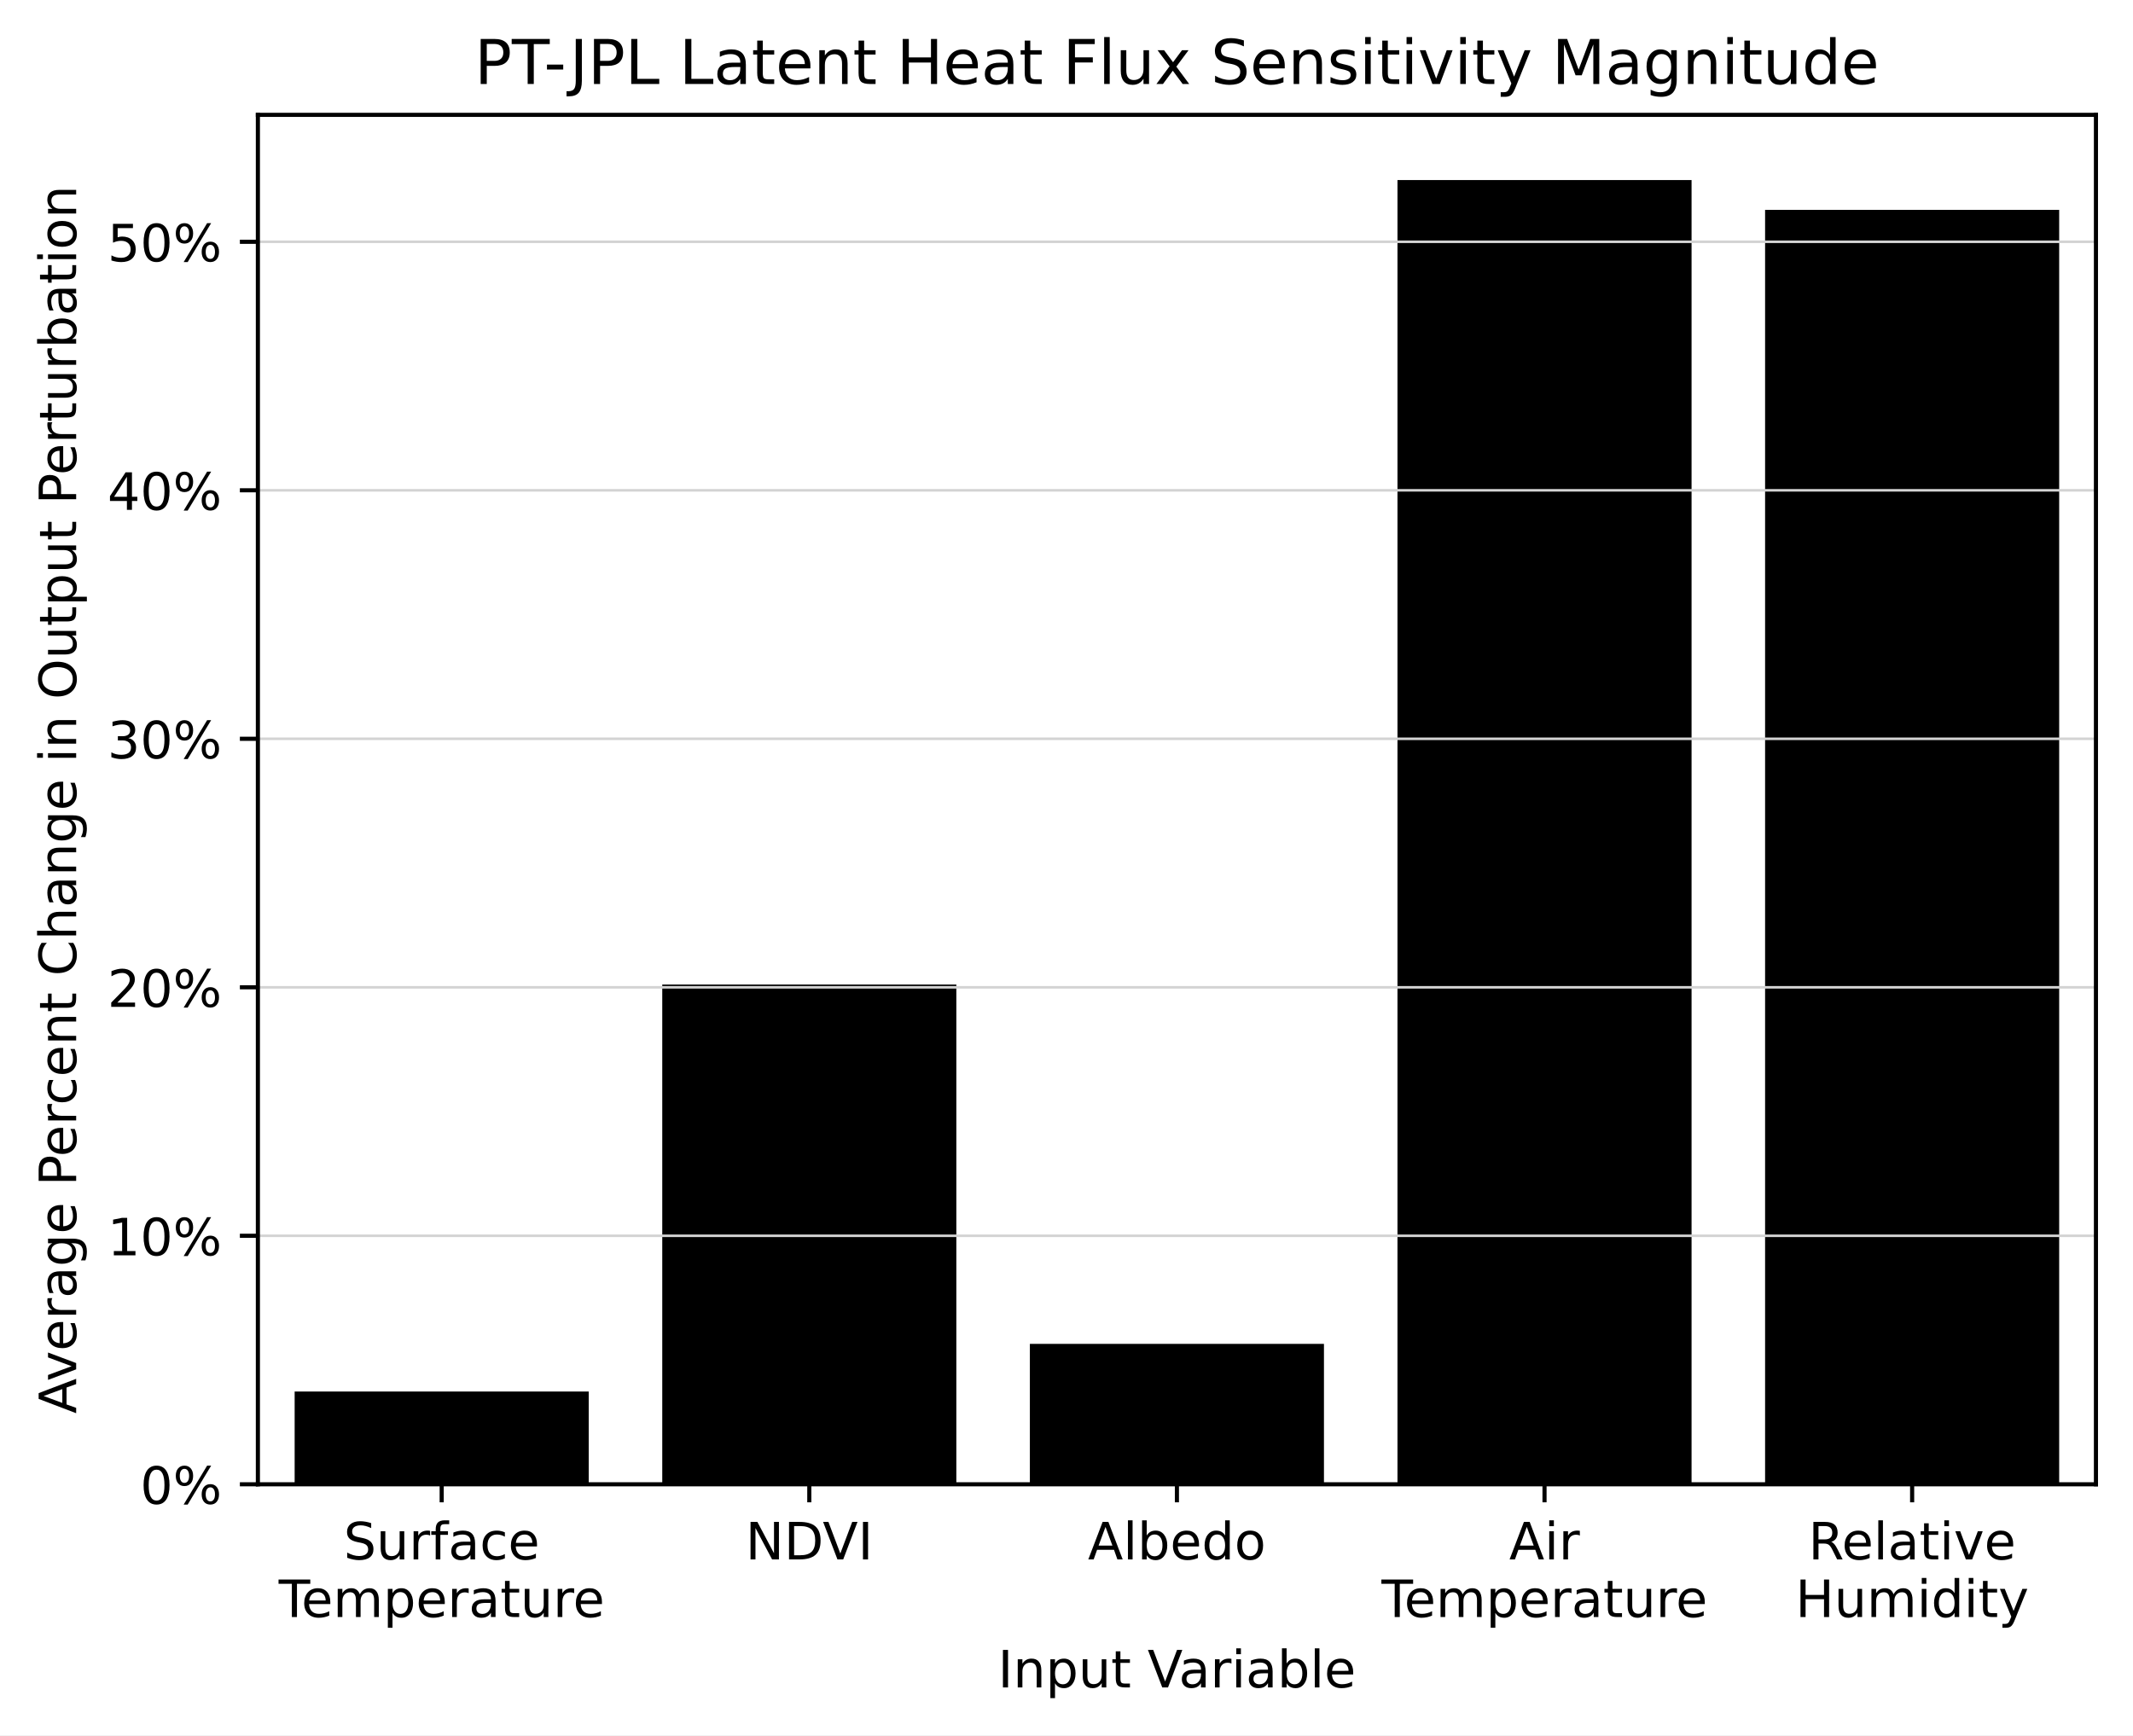
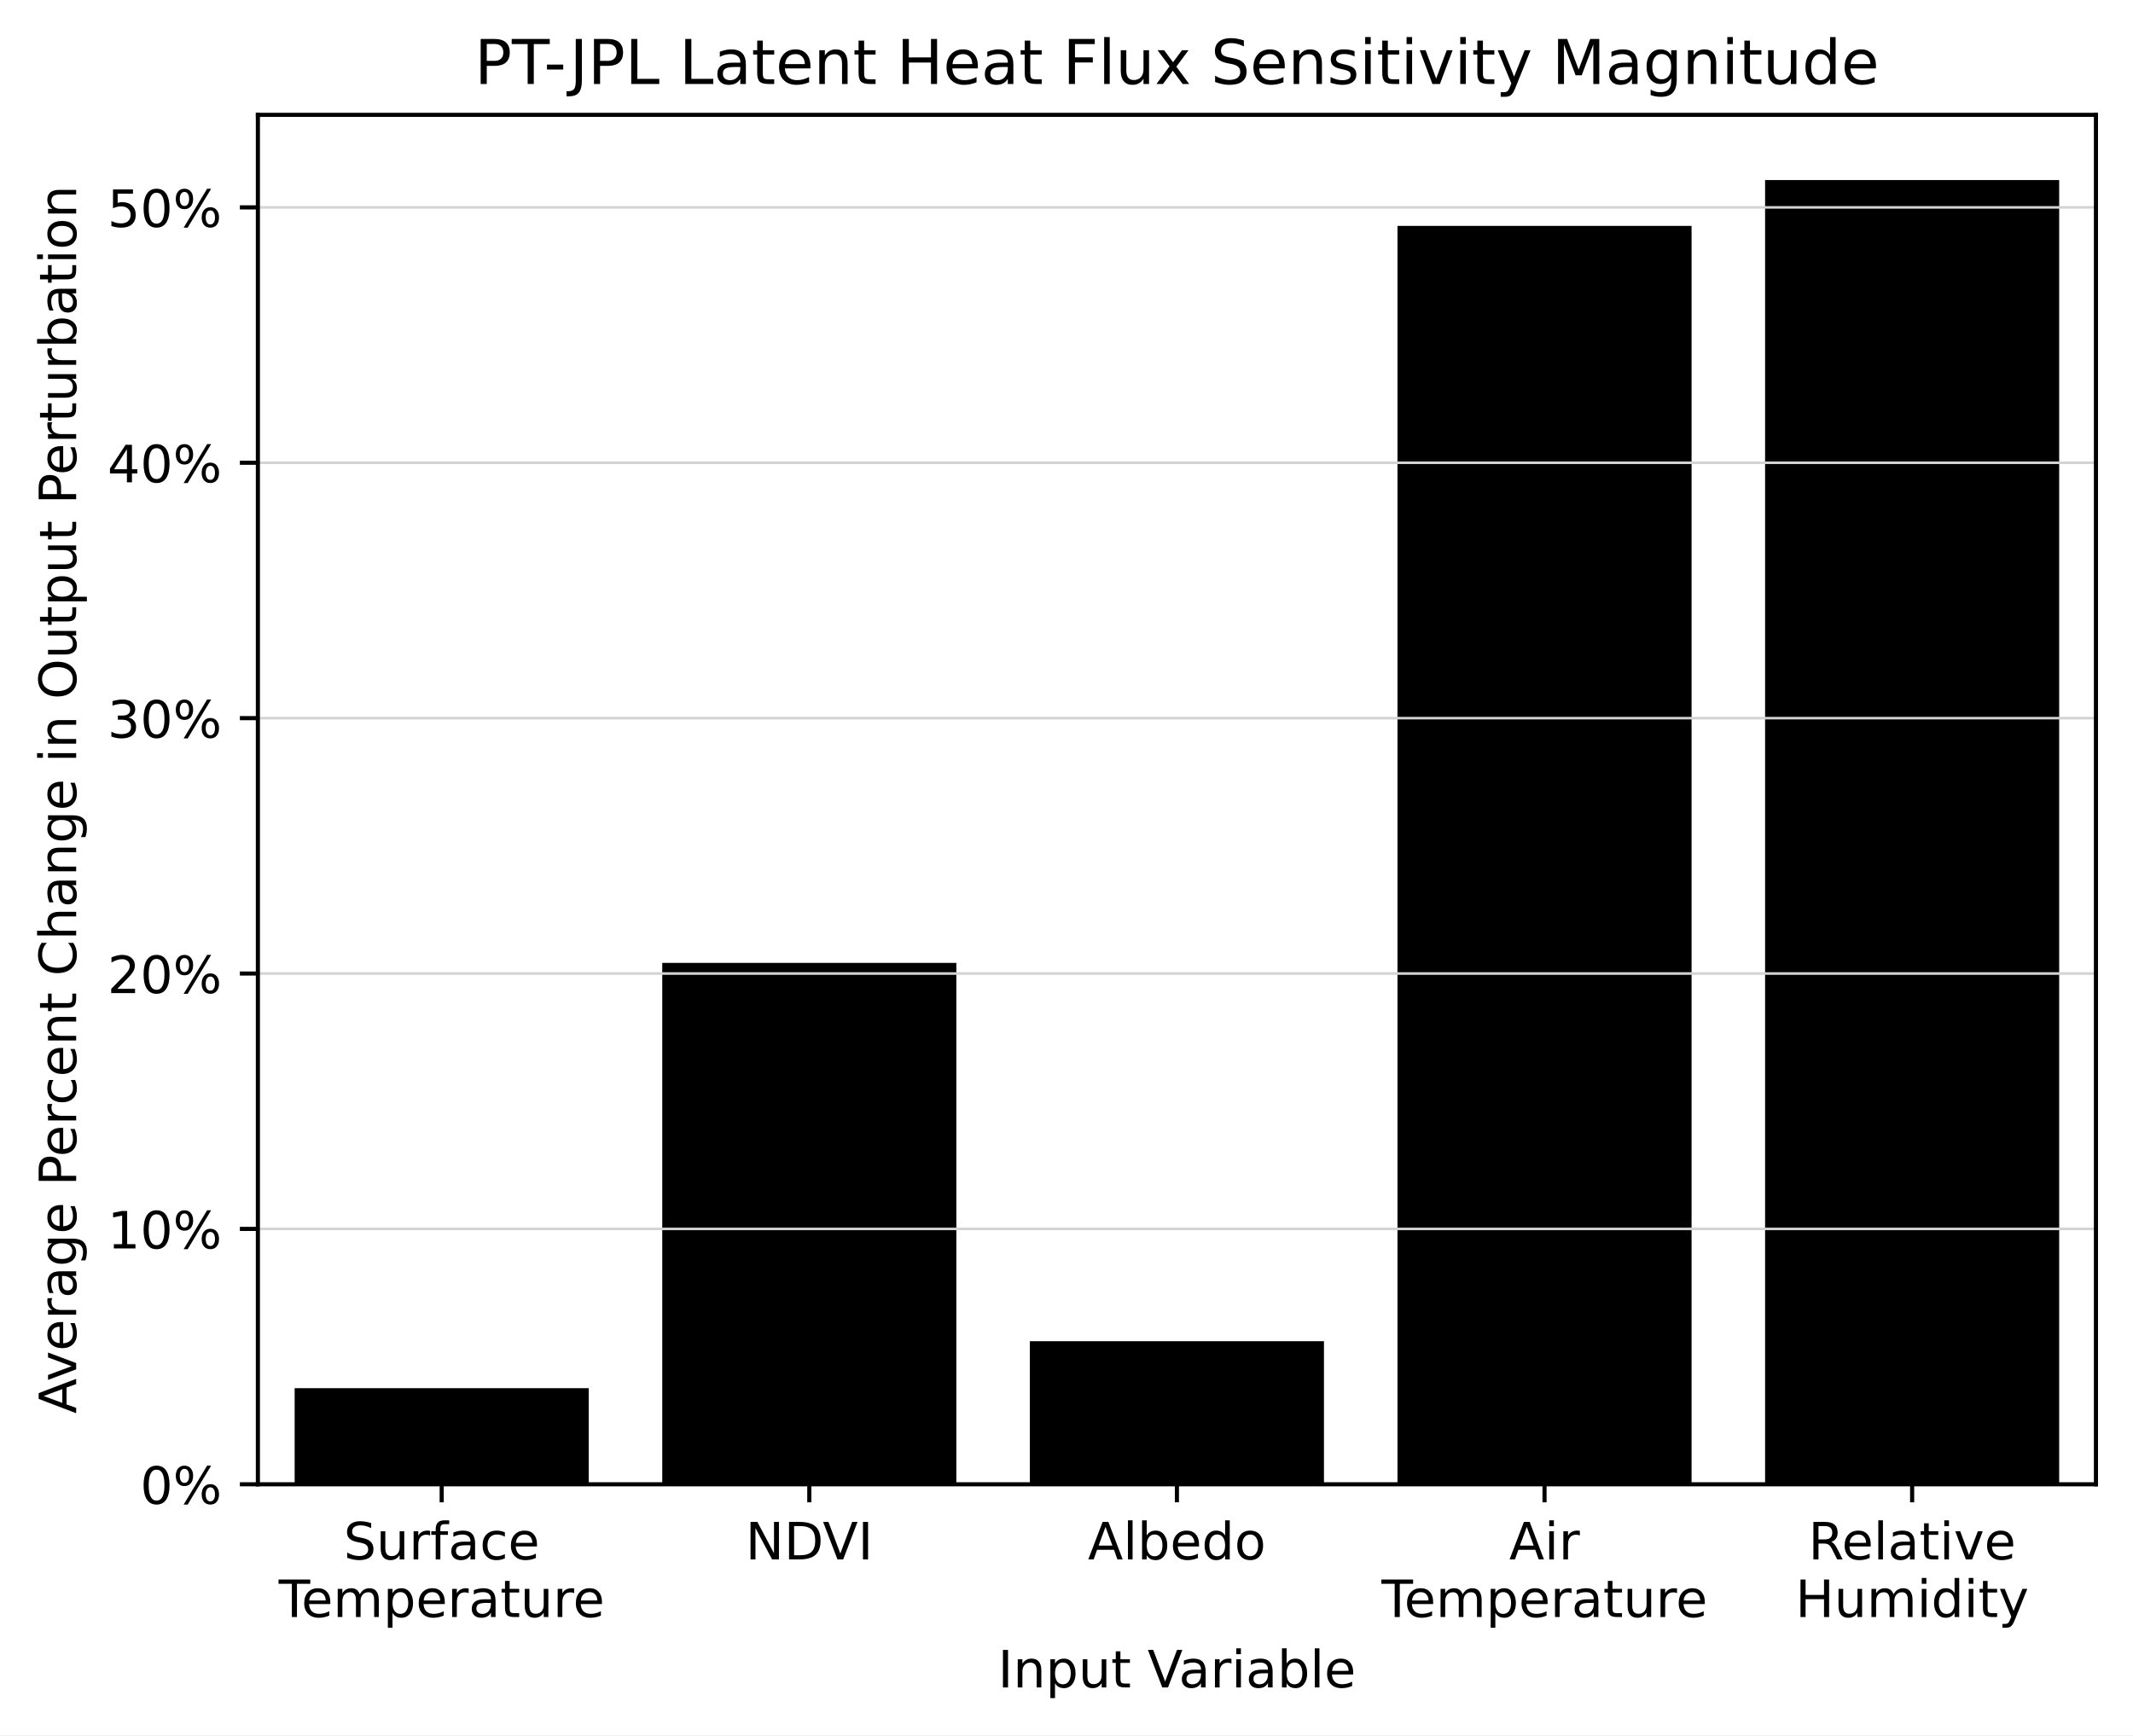
<svg xmlns="http://www.w3.org/2000/svg" xmlns:xlink="http://www.w3.org/1999/xlink" width="414.425pt" height="337.184pt" viewBox="0 0 414.425 337.184" version="1.1">
  <defs>
    <style type="text/css">*{stroke-linejoin: round; stroke-linecap: butt}</style>
  </defs>
  <g id="figure_1">
    <g id="patch_1">
      <path d="M 0 337.184  L 414.425 337.184  L 414.425 0  L 0 0  z " style="fill: #ffffff" />
    </g>
    <g id="axes_1">
      <g id="patch_2">
        <path d="M 50.105 288.43  L 407.225 288.43  L 407.225 22.318  L 50.105 22.318  z " style="fill: #ffffff" />
      </g>
      <g id="patch_3">
-         <path d="M 57.247 288.43  L 114.386 288.43  L 114.386 270.403  L 57.247 270.403  z " clip-path="url(#p2acbb6da94)" />
+         <path d="M 57.247 288.43  L 114.386 288.43  L 114.386 269.756  L 57.247 269.756  z " clip-path="url(#pee156f762e)" />
      </g>
      <g id="patch_4">
-         <path d="M 128.671 288.43  L 185.81 288.43  L 185.81 191.326  L 128.671 191.326  z " clip-path="url(#p2acbb6da94)" />
+         <path d="M 128.671 288.43  L 185.81 288.43  L 185.81 187.112  L 128.671 187.112  z " clip-path="url(#pee156f762e)" />
      </g>
      <g id="patch_5">
-         <path d="M 200.095 288.43  L 257.234 288.43  L 257.234 261.142  L 200.095 261.142  z " clip-path="url(#p2acbb6da94)" />
+         <path d="M 200.095 288.43  L 257.234 288.43  L 257.234 260.619  L 200.095 260.619  z " clip-path="url(#pee156f762e)" />
      </g>
      <g id="patch_6">
-         <path d="M 271.519 288.43  L 328.658 288.43  L 328.658 34.99  L 271.519 34.99  z " clip-path="url(#p2acbb6da94)" />
+         <path d="M 271.519 288.43  L 328.658 288.43  L 328.658 43.896  L 271.519 43.896  z " clip-path="url(#pee156f762e)" />
      </g>
      <g id="patch_7">
-         <path d="M 342.943 288.43  L 400.082 288.43  L 400.082 40.783  L 342.943 40.783  z " clip-path="url(#p2acbb6da94)" />
+         <path d="M 342.943 288.43  L 400.082 288.43  L 400.082 34.99  L 342.943 34.99  z " clip-path="url(#pee156f762e)" />
      </g>
      <g id="matplotlib.axis_1">
        <g id="xtick_1">
          <g id="line2d_1">
            <defs>
-               <path id="md58085e5c6" d="M 0 0  L 0 3.5  " style="stroke: #000000; stroke-width: 0.8" />
+               <path id="m54a07b54ad" d="M 0 0  L 0 3.5  " style="stroke: #000000; stroke-width: 0.8" />
            </defs>
            <g>
-               <use xlink:href="#md58085e5c6" x="85.817" y="288.43" style="stroke: #000000; stroke-width: 0.8" />
+               <use xlink:href="#m54a07b54ad" x="85.817" y="288.43" style="stroke: #000000; stroke-width: 0.8" />
            </g>
          </g>
          <g id="text_1">
            <g transform="translate(66.76825 303.0286) scale(0.1 -0.1)">
              <defs>
                <path id="DejaVuSans-53" d="M 3425 4513  L 3425 3897  Q 3066 4069 2747 4153  Q 2428 4238 2131 4238  Q 1616 4238 1336 4038  Q 1056 3838 1056 3469  Q 1056 3159 1242 3001  Q 1428 2844 1947 2747  L 2328 2669  Q 3034 2534 3370 2195  Q 3706 1856 3706 1288  Q 3706 609 3251 259  Q 2797 -91 1919 -91  Q 1588 -91 1214 -16  Q 841 59 441 206  L 441 856  Q 825 641 1194 531  Q 1563 422 1919 422  Q 2459 422 2753 634  Q 3047 847 3047 1241  Q 3047 1584 2836 1778  Q 2625 1972 2144 2069  L 1759 2144  Q 1053 2284 737 2584  Q 422 2884 422 3419  Q 422 4038 858 4394  Q 1294 4750 2059 4750  Q 2388 4750 2728 4690  Q 3069 4631 3425 4513  z " transform="scale(0.015625)" />
                <path id="DejaVuSans-75" d="M 544 1381  L 544 3500  L 1119 3500  L 1119 1403  Q 1119 906 1312 657  Q 1506 409 1894 409  Q 2359 409 2629 706  Q 2900 1003 2900 1516  L 2900 3500  L 3475 3500  L 3475 0  L 2900 0  L 2900 538  Q 2691 219 2414 64  Q 2138 -91 1772 -91  Q 1169 -91 856 284  Q 544 659 544 1381  z M 1991 3584  L 1991 3584  z " transform="scale(0.015625)" />
                <path id="DejaVuSans-72" d="M 2631 2963  Q 2534 3019 2420 3045  Q 2306 3072 2169 3072  Q 1681 3072 1420 2755  Q 1159 2438 1159 1844  L 1159 0  L 581 0  L 581 3500  L 1159 3500  L 1159 2956  Q 1341 3275 1631 3429  Q 1922 3584 2338 3584  Q 2397 3584 2469 3576  Q 2541 3569 2628 3553  L 2631 2963  z " transform="scale(0.015625)" />
                <path id="DejaVuSans-66" d="M 2375 4863  L 2375 4384  L 1825 4384  Q 1516 4384 1395 4259  Q 1275 4134 1275 3809  L 1275 3500  L 2222 3500  L 2222 3053  L 1275 3053  L 1275 0  L 697 0  L 697 3053  L 147 3053  L 147 3500  L 697 3500  L 697 3744  Q 697 4328 969 4595  Q 1241 4863 1831 4863  L 2375 4863  z " transform="scale(0.015625)" />
                <path id="DejaVuSans-61" d="M 2194 1759  Q 1497 1759 1228 1600  Q 959 1441 959 1056  Q 959 750 1161 570  Q 1363 391 1709 391  Q 2188 391 2477 730  Q 2766 1069 2766 1631  L 2766 1759  L 2194 1759  z M 3341 1997  L 3341 0  L 2766 0  L 2766 531  Q 2569 213 2275 61  Q 1981 -91 1556 -91  Q 1019 -91 701 211  Q 384 513 384 1019  Q 384 1609 779 1909  Q 1175 2209 1959 2209  L 2766 2209  L 2766 2266  Q 2766 2663 2505 2880  Q 2244 3097 1772 3097  Q 1472 3097 1187 3025  Q 903 2953 641 2809  L 641 3341  Q 956 3463 1253 3523  Q 1550 3584 1831 3584  Q 2591 3584 2966 3190  Q 3341 2797 3341 1997  z " transform="scale(0.015625)" />
                <path id="DejaVuSans-63" d="M 3122 3366  L 3122 2828  Q 2878 2963 2633 3030  Q 2388 3097 2138 3097  Q 1578 3097 1268 2742  Q 959 2388 959 1747  Q 959 1106 1268 751  Q 1578 397 2138 397  Q 2388 397 2633 464  Q 2878 531 3122 666  L 3122 134  Q 2881 22 2623 -34  Q 2366 -91 2075 -91  Q 1284 -91 818 406  Q 353 903 353 1747  Q 353 2603 823 3093  Q 1294 3584 2113 3584  Q 2378 3584 2631 3529  Q 2884 3475 3122 3366  z " transform="scale(0.015625)" />
                <path id="DejaVuSans-65" d="M 3597 1894  L 3597 1613  L 953 1613  Q 991 1019 1311 708  Q 1631 397 2203 397  Q 2534 397 2845 478  Q 3156 559 3463 722  L 3463 178  Q 3153 47 2828 -22  Q 2503 -91 2169 -91  Q 1331 -91 842 396  Q 353 884 353 1716  Q 353 2575 817 3079  Q 1281 3584 2069 3584  Q 2775 3584 3186 3129  Q 3597 2675 3597 1894  z M 3022 2063  Q 3016 2534 2758 2815  Q 2500 3097 2075 3097  Q 1594 3097 1305 2825  Q 1016 2553 972 2059  L 3022 2063  z " transform="scale(0.015625)" />
              </defs>
              <use xlink:href="#DejaVuSans-53" />
              <use xlink:href="#DejaVuSans-75" x="63.477" />
              <use xlink:href="#DejaVuSans-72" x="126.855" />
              <use xlink:href="#DejaVuSans-66" x="167.969" />
              <use xlink:href="#DejaVuSans-61" x="203.174" />
              <use xlink:href="#DejaVuSans-63" x="264.453" />
              <use xlink:href="#DejaVuSans-65" x="319.434" />
            </g>
            <g transform="translate(54.14716 314.2264) scale(0.1 -0.1)">
              <defs>
                <path id="DejaVuSans-54" d="M -19 4666  L 3928 4666  L 3928 4134  L 2272 4134  L 2272 0  L 1638 0  L 1638 4134  L -19 4134  L -19 4666  z " transform="scale(0.015625)" />
                <path id="DejaVuSans-6d" d="M 3328 2828  Q 3544 3216 3844 3400  Q 4144 3584 4550 3584  Q 5097 3584 5394 3201  Q 5691 2819 5691 2113  L 5691 0  L 5113 0  L 5113 2094  Q 5113 2597 4934 2840  Q 4756 3084 4391 3084  Q 3944 3084 3684 2787  Q 3425 2491 3425 1978  L 3425 0  L 2847 0  L 2847 2094  Q 2847 2600 2669 2842  Q 2491 3084 2119 3084  Q 1678 3084 1418 2786  Q 1159 2488 1159 1978  L 1159 0  L 581 0  L 581 3500  L 1159 3500  L 1159 2956  Q 1356 3278 1631 3431  Q 1906 3584 2284 3584  Q 2666 3584 2933 3390  Q 3200 3197 3328 2828  z " transform="scale(0.015625)" />
                <path id="DejaVuSans-70" d="M 1159 525  L 1159 -1331  L 581 -1331  L 581 3500  L 1159 3500  L 1159 2969  Q 1341 3281 1617 3432  Q 1894 3584 2278 3584  Q 2916 3584 3314 3078  Q 3713 2572 3713 1747  Q 3713 922 3314 415  Q 2916 -91 2278 -91  Q 1894 -91 1617 61  Q 1341 213 1159 525  z M 3116 1747  Q 3116 2381 2855 2742  Q 2594 3103 2138 3103  Q 1681 3103 1420 2742  Q 1159 2381 1159 1747  Q 1159 1113 1420 752  Q 1681 391 2138 391  Q 2594 391 2855 752  Q 3116 1113 3116 1747  z " transform="scale(0.015625)" />
                <path id="DejaVuSans-74" d="M 1172 4494  L 1172 3500  L 2356 3500  L 2356 3053  L 1172 3053  L 1172 1153  Q 1172 725 1289 603  Q 1406 481 1766 481  L 2356 481  L 2356 0  L 1766 0  Q 1100 0 847 248  Q 594 497 594 1153  L 594 3053  L 172 3053  L 172 3500  L 594 3500  L 594 4494  L 1172 4494  z " transform="scale(0.015625)" />
              </defs>
              <use xlink:href="#DejaVuSans-54" />
              <use xlink:href="#DejaVuSans-65" x="44.084" />
              <use xlink:href="#DejaVuSans-6d" x="105.607" />
              <use xlink:href="#DejaVuSans-70" x="203.02" />
              <use xlink:href="#DejaVuSans-65" x="266.496" />
              <use xlink:href="#DejaVuSans-72" x="328.02" />
              <use xlink:href="#DejaVuSans-61" x="369.133" />
              <use xlink:href="#DejaVuSans-74" x="430.412" />
              <use xlink:href="#DejaVuSans-75" x="469.621" />
              <use xlink:href="#DejaVuSans-72" x="533" />
              <use xlink:href="#DejaVuSans-65" x="571.863" />
            </g>
          </g>
        </g>
        <g id="xtick_2">
          <g id="line2d_2">
            <g>
-               <use xlink:href="#md58085e5c6" x="157.241" y="288.43" style="stroke: #000000; stroke-width: 0.8" />
+               <use xlink:href="#m54a07b54ad" x="157.241" y="288.43" style="stroke: #000000; stroke-width: 0.8" />
            </g>
          </g>
          <g id="text_2">
            <g transform="translate(144.8423 303.0286) scale(0.1 -0.1)">
              <defs>
                <path id="DejaVuSans-4e" d="M 628 4666  L 1478 4666  L 3547 763  L 3547 4666  L 4159 4666  L 4159 0  L 3309 0  L 1241 3903  L 1241 0  L 628 0  L 628 4666  z " transform="scale(0.015625)" />
                <path id="DejaVuSans-44" d="M 1259 4147  L 1259 519  L 2022 519  Q 2988 519 3436 956  Q 3884 1394 3884 2338  Q 3884 3275 3436 3711  Q 2988 4147 2022 4147  L 1259 4147  z M 628 4666  L 1925 4666  Q 3281 4666 3915 4102  Q 4550 3538 4550 2338  Q 4550 1131 3912 565  Q 3275 0 1925 0  L 628 0  L 628 4666  z " transform="scale(0.015625)" />
                <path id="DejaVuSans-56" d="M 1831 0  L 50 4666  L 709 4666  L 2188 738  L 3669 4666  L 4325 4666  L 2547 0  L 1831 0  z " transform="scale(0.015625)" />
                <path id="DejaVuSans-49" d="M 628 4666  L 1259 4666  L 1259 0  L 628 0  L 628 4666  z " transform="scale(0.015625)" />
              </defs>
              <use xlink:href="#DejaVuSans-4e" />
              <use xlink:href="#DejaVuSans-44" x="74.805" />
              <use xlink:href="#DejaVuSans-56" x="150.057" />
              <use xlink:href="#DejaVuSans-49" x="218.465" />
            </g>
          </g>
        </g>
        <g id="xtick_3">
          <g id="line2d_3">
            <g>
-               <use xlink:href="#md58085e5c6" x="228.665" y="288.43" style="stroke: #000000; stroke-width: 0.8" />
+               <use xlink:href="#m54a07b54ad" x="228.665" y="288.43" style="stroke: #000000; stroke-width: 0.8" />
            </g>
          </g>
          <g id="text_3">
            <g transform="translate(211.3709 303.0286) scale(0.1 -0.1)">
              <defs>
                <path id="DejaVuSans-41" d="M 2188 4044  L 1331 1722  L 3047 1722  L 2188 4044  z M 1831 4666  L 2547 4666  L 4325 0  L 3669 0  L 3244 1197  L 1141 1197  L 716 0  L 50 0  L 1831 4666  z " transform="scale(0.015625)" />
                <path id="DejaVuSans-6c" d="M 603 4863  L 1178 4863  L 1178 0  L 603 0  L 603 4863  z " transform="scale(0.015625)" />
                <path id="DejaVuSans-62" d="M 3116 1747  Q 3116 2381 2855 2742  Q 2594 3103 2138 3103  Q 1681 3103 1420 2742  Q 1159 2381 1159 1747  Q 1159 1113 1420 752  Q 1681 391 2138 391  Q 2594 391 2855 752  Q 3116 1113 3116 1747  z M 1159 2969  Q 1341 3281 1617 3432  Q 1894 3584 2278 3584  Q 2916 3584 3314 3078  Q 3713 2572 3713 1747  Q 3713 922 3314 415  Q 2916 -91 2278 -91  Q 1894 -91 1617 61  Q 1341 213 1159 525  L 1159 0  L 581 0  L 581 4863  L 1159 4863  L 1159 2969  z " transform="scale(0.015625)" />
                <path id="DejaVuSans-64" d="M 2906 2969  L 2906 4863  L 3481 4863  L 3481 0  L 2906 0  L 2906 525  Q 2725 213 2448 61  Q 2172 -91 1784 -91  Q 1150 -91 751 415  Q 353 922 353 1747  Q 353 2572 751 3078  Q 1150 3584 1784 3584  Q 2172 3584 2448 3432  Q 2725 3281 2906 2969  z M 947 1747  Q 947 1113 1208 752  Q 1469 391 1925 391  Q 2381 391 2643 752  Q 2906 1113 2906 1747  Q 2906 2381 2643 2742  Q 2381 3103 1925 3103  Q 1469 3103 1208 2742  Q 947 2381 947 1747  z " transform="scale(0.015625)" />
                <path id="DejaVuSans-6f" d="M 1959 3097  Q 1497 3097 1228 2736  Q 959 2375 959 1747  Q 959 1119 1226 758  Q 1494 397 1959 397  Q 2419 397 2687 759  Q 2956 1122 2956 1747  Q 2956 2369 2687 2733  Q 2419 3097 1959 3097  z M 1959 3584  Q 2709 3584 3137 3096  Q 3566 2609 3566 1747  Q 3566 888 3137 398  Q 2709 -91 1959 -91  Q 1206 -91 779 398  Q 353 888 353 1747  Q 353 2609 779 3096  Q 1206 3584 1959 3584  z " transform="scale(0.015625)" />
              </defs>
              <use xlink:href="#DejaVuSans-41" />
              <use xlink:href="#DejaVuSans-6c" x="68.408" />
              <use xlink:href="#DejaVuSans-62" x="96.191" />
              <use xlink:href="#DejaVuSans-65" x="159.668" />
              <use xlink:href="#DejaVuSans-64" x="221.191" />
              <use xlink:href="#DejaVuSans-6f" x="284.668" />
            </g>
          </g>
        </g>
        <g id="xtick_4">
          <g id="line2d_4">
            <g>
-               <use xlink:href="#md58085e5c6" x="300.089" y="288.43" style="stroke: #000000; stroke-width: 0.8" />
+               <use xlink:href="#m54a07b54ad" x="300.089" y="288.43" style="stroke: #000000; stroke-width: 0.8" />
            </g>
          </g>
          <g id="text_4">
            <g transform="translate(293.2238 303.0286) scale(0.1 -0.1)">
              <defs>
                <path id="DejaVuSans-69" d="M 603 3500  L 1178 3500  L 1178 0  L 603 0  L 603 3500  z M 603 4863  L 1178 4863  L 1178 4134  L 603 4134  L 603 4863  z " transform="scale(0.015625)" />
              </defs>
              <use xlink:href="#DejaVuSans-41" />
              <use xlink:href="#DejaVuSans-69" x="68.408" />
              <use xlink:href="#DejaVuSans-72" x="96.191" />
            </g>
            <g transform="translate(268.4192 314.2264) scale(0.1 -0.1)">
              <use xlink:href="#DejaVuSans-54" />
              <use xlink:href="#DejaVuSans-65" x="44.084" />
              <use xlink:href="#DejaVuSans-6d" x="105.607" />
              <use xlink:href="#DejaVuSans-70" x="203.02" />
              <use xlink:href="#DejaVuSans-65" x="266.496" />
              <use xlink:href="#DejaVuSans-72" x="328.02" />
              <use xlink:href="#DejaVuSans-61" x="369.133" />
              <use xlink:href="#DejaVuSans-74" x="430.412" />
              <use xlink:href="#DejaVuSans-75" x="469.621" />
              <use xlink:href="#DejaVuSans-72" x="533" />
              <use xlink:href="#DejaVuSans-65" x="571.863" />
            </g>
          </g>
        </g>
        <g id="xtick_5">
          <g id="line2d_5">
            <g>
-               <use xlink:href="#md58085e5c6" x="371.513" y="288.43" style="stroke: #000000; stroke-width: 0.8" />
+               <use xlink:href="#m54a07b54ad" x="371.513" y="288.43" style="stroke: #000000; stroke-width: 0.8" />
            </g>
          </g>
          <g id="text_5">
            <g transform="translate(351.3486 303.0286) scale(0.1 -0.1)">
              <defs>
                <path id="DejaVuSans-52" d="M 2841 2188  Q 3044 2119 3236 1894  Q 3428 1669 3622 1275  L 4263 0  L 3584 0  L 2988 1197  Q 2756 1666 2539 1819  Q 2322 1972 1947 1972  L 1259 1972  L 1259 0  L 628 0  L 628 4666  L 2053 4666  Q 2853 4666 3247 4331  Q 3641 3997 3641 3322  Q 3641 2881 3436 2590  Q 3231 2300 2841 2188  z M 1259 4147  L 1259 2491  L 2053 2491  Q 2509 2491 2742 2702  Q 2975 2913 2975 3322  Q 2975 3731 2742 3939  Q 2509 4147 2053 4147  L 1259 4147  z " transform="scale(0.015625)" />
                <path id="DejaVuSans-76" d="M 191 3500  L 800 3500  L 1894 563  L 2988 3500  L 3597 3500  L 2284 0  L 1503 0  L 191 3500  z " transform="scale(0.015625)" />
              </defs>
              <use xlink:href="#DejaVuSans-52" />
              <use xlink:href="#DejaVuSans-65" x="64.982" />
              <use xlink:href="#DejaVuSans-6c" x="126.506" />
              <use xlink:href="#DejaVuSans-61" x="154.289" />
              <use xlink:href="#DejaVuSans-74" x="215.568" />
              <use xlink:href="#DejaVuSans-69" x="254.777" />
              <use xlink:href="#DejaVuSans-76" x="282.561" />
              <use xlink:href="#DejaVuSans-65" x="341.74" />
            </g>
            <g transform="translate(348.8416 314.2264) scale(0.1 -0.1)">
              <defs>
                <path id="DejaVuSans-48" d="M 628 4666  L 1259 4666  L 1259 2753  L 3553 2753  L 3553 4666  L 4184 4666  L 4184 0  L 3553 0  L 3553 2222  L 1259 2222  L 1259 0  L 628 0  L 628 4666  z " transform="scale(0.015625)" />
                <path id="DejaVuSans-79" d="M 2059 -325  Q 1816 -950 1584 -1140  Q 1353 -1331 966 -1331  L 506 -1331  L 506 -850  L 844 -850  Q 1081 -850 1212 -737  Q 1344 -625 1503 -206  L 1606 56  L 191 3500  L 800 3500  L 1894 763  L 2988 3500  L 3597 3500  L 2059 -325  z " transform="scale(0.015625)" />
              </defs>
              <use xlink:href="#DejaVuSans-48" />
              <use xlink:href="#DejaVuSans-75" x="75.195" />
              <use xlink:href="#DejaVuSans-6d" x="138.574" />
              <use xlink:href="#DejaVuSans-69" x="235.986" />
              <use xlink:href="#DejaVuSans-64" x="263.77" />
              <use xlink:href="#DejaVuSans-69" x="327.246" />
              <use xlink:href="#DejaVuSans-74" x="355.029" />
              <use xlink:href="#DejaVuSans-79" x="394.238" />
            </g>
          </g>
        </g>
        <g id="text_6">
          <g transform="translate(193.8834 327.9045) scale(0.1 -0.1)">
            <defs>
              <path id="DejaVuSans-6e" d="M 3513 2113  L 3513 0  L 2938 0  L 2938 2094  Q 2938 2591 2744 2837  Q 2550 3084 2163 3084  Q 1697 3084 1428 2787  Q 1159 2491 1159 1978  L 1159 0  L 581 0  L 581 3500  L 1159 3500  L 1159 2956  Q 1366 3272 1645 3428  Q 1925 3584 2291 3584  Q 2894 3584 3203 3211  Q 3513 2838 3513 2113  z " transform="scale(0.015625)" />
              <path id="DejaVuSans-20" transform="scale(0.015625)" />
            </defs>
            <use xlink:href="#DejaVuSans-49" />
            <use xlink:href="#DejaVuSans-6e" x="29.492" />
            <use xlink:href="#DejaVuSans-70" x="92.871" />
            <use xlink:href="#DejaVuSans-75" x="156.348" />
            <use xlink:href="#DejaVuSans-74" x="219.727" />
            <use xlink:href="#DejaVuSans-20" x="258.936" />
            <use xlink:href="#DejaVuSans-56" x="290.723" />
            <use xlink:href="#DejaVuSans-61" x="351.381" />
            <use xlink:href="#DejaVuSans-72" x="412.66" />
            <use xlink:href="#DejaVuSans-69" x="453.773" />
            <use xlink:href="#DejaVuSans-61" x="481.557" />
            <use xlink:href="#DejaVuSans-62" x="542.836" />
            <use xlink:href="#DejaVuSans-6c" x="606.312" />
            <use xlink:href="#DejaVuSans-65" x="634.096" />
          </g>
        </g>
      </g>
      <g id="matplotlib.axis_2">
        <g id="ytick_1">
          <g id="line2d_6">
-             <path d="M 50.105 288.43  L 407.225 288.43  " clip-path="url(#p2acbb6da94)" style="fill: none; stroke: #d3d3d3; stroke-width: 0.5; stroke-linecap: square" />
+             <path d="M 50.105 288.43  L 407.225 288.43  " clip-path="url(#pee156f762e)" style="fill: none; stroke: #d3d3d3; stroke-width: 0.5; stroke-linecap: square" />
          </g>
          <g id="line2d_7">
            <defs>
-               <path id="m1ee1eee4e5" d="M 0 0  L -3.5 0  " style="stroke: #000000; stroke-width: 0.8" />
+               <path id="m365ef94b34" d="M 0 0  L -3.5 0  " style="stroke: #000000; stroke-width: 0.8" />
            </defs>
            <g>
-               <use xlink:href="#m1ee1eee4e5" x="50.105" y="288.43" style="stroke: #000000; stroke-width: 0.8" />
+               <use xlink:href="#m365ef94b34" x="50.105" y="288.43" style="stroke: #000000; stroke-width: 0.8" />
            </g>
          </g>
          <g id="text_7">
            <g transform="translate(27.24063 292.2293) scale(0.1 -0.1)">
              <defs>
                <path id="DejaVuSans-30" d="M 2034 4250  Q 1547 4250 1301 3770  Q 1056 3291 1056 2328  Q 1056 1369 1301 889  Q 1547 409 2034 409  Q 2525 409 2770 889  Q 3016 1369 3016 2328  Q 3016 3291 2770 3770  Q 2525 4250 2034 4250  z M 2034 4750  Q 2819 4750 3233 4129  Q 3647 3509 3647 2328  Q 3647 1150 3233 529  Q 2819 -91 2034 -91  Q 1250 -91 836 529  Q 422 1150 422 2328  Q 422 3509 836 4129  Q 1250 4750 2034 4750  z " transform="scale(0.015625)" />
                <path id="DejaVuSans-25" d="M 4653 2053  Q 4381 2053 4226 1822  Q 4072 1591 4072 1178  Q 4072 772 4226 539  Q 4381 306 4653 306  Q 4919 306 5073 539  Q 5228 772 5228 1178  Q 5228 1588 5073 1820  Q 4919 2053 4653 2053  z M 4653 2450  Q 5147 2450 5437 2106  Q 5728 1763 5728 1178  Q 5728 594 5436 251  Q 5144 -91 4653 -91  Q 4153 -91 3862 251  Q 3572 594 3572 1178  Q 3572 1766 3864 2108  Q 4156 2450 4653 2450  z M 1428 4353  Q 1159 4353 1004 4120  Q 850 3888 850 3481  Q 850 3069 1003 2837  Q 1156 2606 1428 2606  Q 1700 2606 1854 2837  Q 2009 3069 2009 3481  Q 2009 3884 1853 4118  Q 1697 4353 1428 4353  z M 4250 4750  L 4750 4750  L 1831 -91  L 1331 -91  L 4250 4750  z M 1428 4750  Q 1922 4750 2215 4408  Q 2509 4066 2509 3481  Q 2509 2891 2217 2550  Q 1925 2209 1428 2209  Q 931 2209 642 2551  Q 353 2894 353 3481  Q 353 4063 643 4406  Q 934 4750 1428 4750  z " transform="scale(0.015625)" />
              </defs>
              <use xlink:href="#DejaVuSans-30" />
              <use xlink:href="#DejaVuSans-25" x="63.623" />
            </g>
          </g>
        </g>
        <g id="ytick_2">
          <g id="line2d_8">
-             <path d="M 50.105 240.142  L 407.225 240.142  " clip-path="url(#p2acbb6da94)" style="fill: none; stroke: #d3d3d3; stroke-width: 0.5; stroke-linecap: square" />
+             <path d="M 50.105 238.804  L 407.225 238.804  " clip-path="url(#pee156f762e)" style="fill: none; stroke: #d3d3d3; stroke-width: 0.5; stroke-linecap: square" />
          </g>
          <g id="line2d_9">
            <g>
-               <use xlink:href="#m1ee1eee4e5" x="50.105" y="240.142" style="stroke: #000000; stroke-width: 0.8" />
+               <use xlink:href="#m365ef94b34" x="50.105" y="238.804" style="stroke: #000000; stroke-width: 0.8" />
            </g>
          </g>
          <g id="text_8">
-             <g transform="translate(20.87813 243.9407) scale(0.1 -0.1)">
+             <g transform="translate(20.87813 242.6029) scale(0.1 -0.1)">
              <defs>
                <path id="DejaVuSans-31" d="M 794 531  L 1825 531  L 1825 4091  L 703 3866  L 703 4441  L 1819 4666  L 2450 4666  L 2450 531  L 3481 531  L 3481 0  L 794 0  L 794 531  z " transform="scale(0.015625)" />
              </defs>
              <use xlink:href="#DejaVuSans-31" />
              <use xlink:href="#DejaVuSans-30" x="63.623" />
              <use xlink:href="#DejaVuSans-25" x="127.246" />
            </g>
          </g>
        </g>
        <g id="ytick_3">
          <g id="line2d_10">
-             <path d="M 50.105 191.853  L 407.225 191.853  " clip-path="url(#p2acbb6da94)" style="fill: none; stroke: #d3d3d3; stroke-width: 0.5; stroke-linecap: square" />
+             <path d="M 50.105 189.177  L 407.225 189.177  " clip-path="url(#pee156f762e)" style="fill: none; stroke: #d3d3d3; stroke-width: 0.5; stroke-linecap: square" />
          </g>
          <g id="line2d_11">
            <g>
-               <use xlink:href="#m1ee1eee4e5" x="50.105" y="191.853" style="stroke: #000000; stroke-width: 0.8" />
+               <use xlink:href="#m365ef94b34" x="50.105" y="189.177" style="stroke: #000000; stroke-width: 0.8" />
            </g>
          </g>
          <g id="text_9">
-             <g transform="translate(20.87813 195.6521) scale(0.1 -0.1)">
+             <g transform="translate(20.87813 192.9765) scale(0.1 -0.1)">
              <defs>
                <path id="DejaVuSans-32" d="M 1228 531  L 3431 531  L 3431 0  L 469 0  L 469 531  Q 828 903 1448 1529  Q 2069 2156 2228 2338  Q 2531 2678 2651 2914  Q 2772 3150 2772 3378  Q 2772 3750 2511 3984  Q 2250 4219 1831 4219  Q 1534 4219 1204 4116  Q 875 4013 500 3803  L 500 4441  Q 881 4594 1212 4672  Q 1544 4750 1819 4750  Q 2544 4750 2975 4387  Q 3406 4025 3406 3419  Q 3406 3131 3298 2873  Q 3191 2616 2906 2266  Q 2828 2175 2409 1742  Q 1991 1309 1228 531  z " transform="scale(0.015625)" />
              </defs>
              <use xlink:href="#DejaVuSans-32" />
              <use xlink:href="#DejaVuSans-30" x="63.623" />
              <use xlink:href="#DejaVuSans-25" x="127.246" />
            </g>
          </g>
        </g>
        <g id="ytick_4">
          <g id="line2d_12">
-             <path d="M 50.105 143.564  L 407.225 143.564  " clip-path="url(#p2acbb6da94)" style="fill: none; stroke: #d3d3d3; stroke-width: 0.5; stroke-linecap: square" />
+             <path d="M 50.105 139.551  L 407.225 139.551  " clip-path="url(#pee156f762e)" style="fill: none; stroke: #d3d3d3; stroke-width: 0.5; stroke-linecap: square" />
          </g>
          <g id="line2d_13">
            <g>
-               <use xlink:href="#m1ee1eee4e5" x="50.105" y="143.564" style="stroke: #000000; stroke-width: 0.8" />
+               <use xlink:href="#m365ef94b34" x="50.105" y="139.551" style="stroke: #000000; stroke-width: 0.8" />
            </g>
          </g>
          <g id="text_10">
-             <g transform="translate(20.87813 147.3635) scale(0.1 -0.1)">
+             <g transform="translate(20.87813 143.35) scale(0.1 -0.1)">
              <defs>
                <path id="DejaVuSans-33" d="M 2597 2516  Q 3050 2419 3304 2112  Q 3559 1806 3559 1356  Q 3559 666 3084 287  Q 2609 -91 1734 -91  Q 1441 -91 1130 -33  Q 819 25 488 141  L 488 750  Q 750 597 1062 519  Q 1375 441 1716 441  Q 2309 441 2620 675  Q 2931 909 2931 1356  Q 2931 1769 2642 2001  Q 2353 2234 1838 2234  L 1294 2234  L 1294 2753  L 1863 2753  Q 2328 2753 2575 2939  Q 2822 3125 2822 3475  Q 2822 3834 2567 4026  Q 2313 4219 1838 4219  Q 1578 4219 1281 4162  Q 984 4106 628 3988  L 628 4550  Q 988 4650 1302 4700  Q 1616 4750 1894 4750  Q 2613 4750 3031 4423  Q 3450 4097 3450 3541  Q 3450 3153 3228 2886  Q 3006 2619 2597 2516  z " transform="scale(0.015625)" />
              </defs>
              <use xlink:href="#DejaVuSans-33" />
              <use xlink:href="#DejaVuSans-30" x="63.623" />
              <use xlink:href="#DejaVuSans-25" x="127.246" />
            </g>
          </g>
        </g>
        <g id="ytick_5">
          <g id="line2d_14">
-             <path d="M 50.105 95.276  L 407.225 95.276  " clip-path="url(#p2acbb6da94)" style="fill: none; stroke: #d3d3d3; stroke-width: 0.5; stroke-linecap: square" />
+             <path d="M 50.105 89.924  L 407.225 89.924  " clip-path="url(#pee156f762e)" style="fill: none; stroke: #d3d3d3; stroke-width: 0.5; stroke-linecap: square" />
          </g>
          <g id="line2d_15">
            <g>
-               <use xlink:href="#m1ee1eee4e5" x="50.105" y="95.276" style="stroke: #000000; stroke-width: 0.8" />
+               <use xlink:href="#m365ef94b34" x="50.105" y="89.924" style="stroke: #000000; stroke-width: 0.8" />
            </g>
          </g>
          <g id="text_11">
-             <g transform="translate(20.87813 99.07493) scale(0.1 -0.1)">
+             <g transform="translate(20.87813 93.72359) scale(0.1 -0.1)">
              <defs>
                <path id="DejaVuSans-34" d="M 2419 4116  L 825 1625  L 2419 1625  L 2419 4116  z M 2253 4666  L 3047 4666  L 3047 1625  L 3713 1625  L 3713 1100  L 3047 1100  L 3047 0  L 2419 0  L 2419 1100  L 313 1100  L 313 1709  L 2253 4666  z " transform="scale(0.015625)" />
              </defs>
              <use xlink:href="#DejaVuSans-34" />
              <use xlink:href="#DejaVuSans-30" x="63.623" />
              <use xlink:href="#DejaVuSans-25" x="127.246" />
            </g>
          </g>
        </g>
        <g id="ytick_6">
          <g id="line2d_16">
-             <path d="M 50.105 46.987  L 407.225 46.987  " clip-path="url(#p2acbb6da94)" style="fill: none; stroke: #d3d3d3; stroke-width: 0.5; stroke-linecap: square" />
+             <path d="M 50.105 40.298  L 407.225 40.298  " clip-path="url(#pee156f762e)" style="fill: none; stroke: #d3d3d3; stroke-width: 0.5; stroke-linecap: square" />
          </g>
          <g id="line2d_17">
            <g>
-               <use xlink:href="#m1ee1eee4e5" x="50.105" y="46.987" style="stroke: #000000; stroke-width: 0.8" />
+               <use xlink:href="#m365ef94b34" x="50.105" y="40.298" style="stroke: #000000; stroke-width: 0.8" />
            </g>
          </g>
          <g id="text_12">
-             <g transform="translate(20.87813 50.78633) scale(0.1 -0.1)">
+             <g transform="translate(20.87813 44.09715) scale(0.1 -0.1)">
              <defs>
                <path id="DejaVuSans-35" d="M 691 4666  L 3169 4666  L 3169 4134  L 1269 4134  L 1269 2991  Q 1406 3038 1543 3061  Q 1681 3084 1819 3084  Q 2600 3084 3056 2656  Q 3513 2228 3513 1497  Q 3513 744 3044 326  Q 2575 -91 1722 -91  Q 1428 -91 1123 -41  Q 819 9 494 109  L 494 744  Q 775 591 1075 516  Q 1375 441 1709 441  Q 2250 441 2565 725  Q 2881 1009 2881 1497  Q 2881 1984 2565 2268  Q 2250 2553 1709 2553  Q 1456 2553 1204 2497  Q 953 2441 691 2322  L 691 4666  z " transform="scale(0.015625)" />
              </defs>
              <use xlink:href="#DejaVuSans-35" />
              <use xlink:href="#DejaVuSans-30" x="63.623" />
              <use xlink:href="#DejaVuSans-25" x="127.246" />
            </g>
          </g>
        </g>
        <g id="text_13">
          <g transform="translate(14.79844 274.6952) rotate(-90) scale(0.1 -0.1)">
            <defs>
              <path id="DejaVuSans-67" d="M 2906 1791  Q 2906 2416 2648 2759  Q 2391 3103 1925 3103  Q 1463 3103 1205 2759  Q 947 2416 947 1791  Q 947 1169 1205 825  Q 1463 481 1925 481  Q 2391 481 2648 825  Q 2906 1169 2906 1791  z M 3481 434  Q 3481 -459 3084 -895  Q 2688 -1331 1869 -1331  Q 1566 -1331 1297 -1286  Q 1028 -1241 775 -1147  L 775 -588  Q 1028 -725 1275 -790  Q 1522 -856 1778 -856  Q 2344 -856 2625 -561  Q 2906 -266 2906 331  L 2906 616  Q 2728 306 2450 153  Q 2172 0 1784 0  Q 1141 0 747 490  Q 353 981 353 1791  Q 353 2603 747 3093  Q 1141 3584 1784 3584  Q 2172 3584 2450 3431  Q 2728 3278 2906 2969  L 2906 3500  L 3481 3500  L 3481 434  z " transform="scale(0.015625)" />
              <path id="DejaVuSans-50" d="M 1259 4147  L 1259 2394  L 2053 2394  Q 2494 2394 2734 2622  Q 2975 2850 2975 3272  Q 2975 3691 2734 3919  Q 2494 4147 2053 4147  L 1259 4147  z M 628 4666  L 2053 4666  Q 2838 4666 3239 4311  Q 3641 3956 3641 3272  Q 3641 2581 3239 2228  Q 2838 1875 2053 1875  L 1259 1875  L 1259 0  L 628 0  L 628 4666  z " transform="scale(0.015625)" />
              <path id="DejaVuSans-43" d="M 4122 4306  L 4122 3641  Q 3803 3938 3442 4084  Q 3081 4231 2675 4231  Q 1875 4231 1450 3742  Q 1025 3253 1025 2328  Q 1025 1406 1450 917  Q 1875 428 2675 428  Q 3081 428 3442 575  Q 3803 722 4122 1019  L 4122 359  Q 3791 134 3420 21  Q 3050 -91 2638 -91  Q 1578 -91 968 557  Q 359 1206 359 2328  Q 359 3453 968 4101  Q 1578 4750 2638 4750  Q 3056 4750 3426 4639  Q 3797 4528 4122 4306  z " transform="scale(0.015625)" />
              <path id="DejaVuSans-68" d="M 3513 2113  L 3513 0  L 2938 0  L 2938 2094  Q 2938 2591 2744 2837  Q 2550 3084 2163 3084  Q 1697 3084 1428 2787  Q 1159 2491 1159 1978  L 1159 0  L 581 0  L 581 4863  L 1159 4863  L 1159 2956  Q 1366 3272 1645 3428  Q 1925 3584 2291 3584  Q 2894 3584 3203 3211  Q 3513 2838 3513 2113  z " transform="scale(0.015625)" />
              <path id="DejaVuSans-4f" d="M 2522 4238  Q 1834 4238 1429 3725  Q 1025 3213 1025 2328  Q 1025 1447 1429 934  Q 1834 422 2522 422  Q 3209 422 3611 934  Q 4013 1447 4013 2328  Q 4013 3213 3611 3725  Q 3209 4238 2522 4238  z M 2522 4750  Q 3503 4750 4090 4092  Q 4678 3434 4678 2328  Q 4678 1225 4090 567  Q 3503 -91 2522 -91  Q 1538 -91 948 565  Q 359 1222 359 2328  Q 359 3434 948 4092  Q 1538 4750 2522 4750  z " transform="scale(0.015625)" />
            </defs>
            <use xlink:href="#DejaVuSans-41" />
            <use xlink:href="#DejaVuSans-76" x="62.533" />
            <use xlink:href="#DejaVuSans-65" x="121.713" />
            <use xlink:href="#DejaVuSans-72" x="183.236" />
            <use xlink:href="#DejaVuSans-61" x="224.35" />
            <use xlink:href="#DejaVuSans-67" x="285.629" />
            <use xlink:href="#DejaVuSans-65" x="349.105" />
            <use xlink:href="#DejaVuSans-20" x="410.629" />
            <use xlink:href="#DejaVuSans-50" x="442.416" />
            <use xlink:href="#DejaVuSans-65" x="499.094" />
            <use xlink:href="#DejaVuSans-72" x="560.617" />
            <use xlink:href="#DejaVuSans-63" x="599.48" />
            <use xlink:href="#DejaVuSans-65" x="654.461" />
            <use xlink:href="#DejaVuSans-6e" x="715.984" />
            <use xlink:href="#DejaVuSans-74" x="779.363" />
            <use xlink:href="#DejaVuSans-20" x="818.572" />
            <use xlink:href="#DejaVuSans-43" x="850.359" />
            <use xlink:href="#DejaVuSans-68" x="920.184" />
            <use xlink:href="#DejaVuSans-61" x="983.562" />
            <use xlink:href="#DejaVuSans-6e" x="1044.842" />
            <use xlink:href="#DejaVuSans-67" x="1108.221" />
            <use xlink:href="#DejaVuSans-65" x="1171.697" />
            <use xlink:href="#DejaVuSans-20" x="1233.221" />
            <use xlink:href="#DejaVuSans-69" x="1265.008" />
            <use xlink:href="#DejaVuSans-6e" x="1292.791" />
            <use xlink:href="#DejaVuSans-20" x="1356.17" />
            <use xlink:href="#DejaVuSans-4f" x="1387.957" />
            <use xlink:href="#DejaVuSans-75" x="1466.668" />
            <use xlink:href="#DejaVuSans-74" x="1530.047" />
            <use xlink:href="#DejaVuSans-70" x="1569.256" />
            <use xlink:href="#DejaVuSans-75" x="1632.732" />
            <use xlink:href="#DejaVuSans-74" x="1696.111" />
            <use xlink:href="#DejaVuSans-20" x="1735.32" />
            <use xlink:href="#DejaVuSans-50" x="1767.107" />
            <use xlink:href="#DejaVuSans-65" x="1823.785" />
            <use xlink:href="#DejaVuSans-72" x="1885.309" />
            <use xlink:href="#DejaVuSans-74" x="1926.422" />
            <use xlink:href="#DejaVuSans-75" x="1965.631" />
            <use xlink:href="#DejaVuSans-72" x="2029.01" />
            <use xlink:href="#DejaVuSans-62" x="2070.123" />
            <use xlink:href="#DejaVuSans-61" x="2133.6" />
            <use xlink:href="#DejaVuSans-74" x="2194.879" />
            <use xlink:href="#DejaVuSans-69" x="2234.088" />
            <use xlink:href="#DejaVuSans-6f" x="2261.871" />
            <use xlink:href="#DejaVuSans-6e" x="2323.053" />
          </g>
        </g>
      </g>
      <g id="line2d_18">
-         <path clip-path="url(#p2acbb6da94)" style="fill: none; stroke: #424242; stroke-width: 2.25; stroke-linecap: square" />
+         <path clip-path="url(#pee156f762e)" style="fill: none; stroke: #424242; stroke-width: 2.25; stroke-linecap: square" />
      </g>
      <g id="line2d_19">
-         <path clip-path="url(#p2acbb6da94)" style="fill: none; stroke: #424242; stroke-width: 2.25; stroke-linecap: square" />
+         <path clip-path="url(#pee156f762e)" style="fill: none; stroke: #424242; stroke-width: 2.25; stroke-linecap: square" />
      </g>
      <g id="line2d_20">
-         <path clip-path="url(#p2acbb6da94)" style="fill: none; stroke: #424242; stroke-width: 2.25; stroke-linecap: square" />
+         <path clip-path="url(#pee156f762e)" style="fill: none; stroke: #424242; stroke-width: 2.25; stroke-linecap: square" />
      </g>
      <g id="line2d_21">
-         <path clip-path="url(#p2acbb6da94)" style="fill: none; stroke: #424242; stroke-width: 2.25; stroke-linecap: square" />
+         <path clip-path="url(#pee156f762e)" style="fill: none; stroke: #424242; stroke-width: 2.25; stroke-linecap: square" />
      </g>
      <g id="line2d_22">
-         <path clip-path="url(#p2acbb6da94)" style="fill: none; stroke: #424242; stroke-width: 2.25; stroke-linecap: square" />
+         <path clip-path="url(#pee156f762e)" style="fill: none; stroke: #424242; stroke-width: 2.25; stroke-linecap: square" />
      </g>
      <g id="patch_8">
        <path d="M 50.105 288.43  L 50.105 22.318  " style="fill: none; stroke: #000000; stroke-width: 0.8; stroke-linejoin: miter; stroke-linecap: square" />
      </g>
      <g id="patch_9">
        <path d="M 407.225 288.43  L 407.225 22.318  " style="fill: none; stroke: #000000; stroke-width: 0.8; stroke-linejoin: miter; stroke-linecap: square" />
      </g>
      <g id="patch_10">
        <path d="M 50.105 288.43  L 407.225 288.43  " style="fill: none; stroke: #000000; stroke-width: 0.8; stroke-linejoin: miter; stroke-linecap: square" />
      </g>
      <g id="patch_11">
        <path d="M 50.105 22.318  L 407.225 22.318  " style="fill: none; stroke: #000000; stroke-width: 0.8; stroke-linejoin: miter; stroke-linecap: square" />
      </g>
      <g id="text_14">
        <g transform="translate(92.21438 16.31812) scale(0.12 -0.12)">
          <defs>
            <path id="DejaVuSans-2d" d="M 313 2009  L 1997 2009  L 1997 1497  L 313 1497  L 313 2009  z " transform="scale(0.015625)" />
            <path id="DejaVuSans-4a" d="M 628 4666  L 1259 4666  L 1259 325  Q 1259 -519 939 -900  Q 619 -1281 -91 -1281  L -331 -1281  L -331 -750  L -134 -750  Q 284 -750 456 -515  Q 628 -281 628 325  L 628 4666  z " transform="scale(0.015625)" />
            <path id="DejaVuSans-4c" d="M 628 4666  L 1259 4666  L 1259 531  L 3531 531  L 3531 0  L 628 0  L 628 4666  z " transform="scale(0.015625)" />
            <path id="DejaVuSans-46" d="M 628 4666  L 3309 4666  L 3309 4134  L 1259 4134  L 1259 2759  L 3109 2759  L 3109 2228  L 1259 2228  L 1259 0  L 628 0  L 628 4666  z " transform="scale(0.015625)" />
            <path id="DejaVuSans-78" d="M 3513 3500  L 2247 1797  L 3578 0  L 2900 0  L 1881 1375  L 863 0  L 184 0  L 1544 1831  L 300 3500  L 978 3500  L 1906 2253  L 2834 3500  L 3513 3500  z " transform="scale(0.015625)" />
            <path id="DejaVuSans-73" d="M 2834 3397  L 2834 2853  Q 2591 2978 2328 3040  Q 2066 3103 1784 3103  Q 1356 3103 1142 2972  Q 928 2841 928 2578  Q 928 2378 1081 2264  Q 1234 2150 1697 2047  L 1894 2003  Q 2506 1872 2764 1633  Q 3022 1394 3022 966  Q 3022 478 2636 193  Q 2250 -91 1575 -91  Q 1294 -91 989 -36  Q 684 19 347 128  L 347 722  Q 666 556 975 473  Q 1284 391 1588 391  Q 1994 391 2212 530  Q 2431 669 2431 922  Q 2431 1156 2273 1281  Q 2116 1406 1581 1522  L 1381 1569  Q 847 1681 609 1914  Q 372 2147 372 2553  Q 372 3047 722 3315  Q 1072 3584 1716 3584  Q 2034 3584 2315 3537  Q 2597 3491 2834 3397  z " transform="scale(0.015625)" />
            <path id="DejaVuSans-4d" d="M 628 4666  L 1569 4666  L 2759 1491  L 3956 4666  L 4897 4666  L 4897 0  L 4281 0  L 4281 4097  L 3078 897  L 2444 897  L 1241 4097  L 1241 0  L 628 0  L 628 4666  z " transform="scale(0.015625)" />
          </defs>
          <use xlink:href="#DejaVuSans-50" />
          <use xlink:href="#DejaVuSans-54" x="60.303" />
          <use xlink:href="#DejaVuSans-2d" x="112.262" />
          <use xlink:href="#DejaVuSans-4a" x="153.971" />
          <use xlink:href="#DejaVuSans-50" x="183.463" />
          <use xlink:href="#DejaVuSans-4c" x="243.766" />
          <use xlink:href="#DejaVuSans-20" x="299.479" />
          <use xlink:href="#DejaVuSans-4c" x="331.266" />
          <use xlink:href="#DejaVuSans-61" x="386.979" />
          <use xlink:href="#DejaVuSans-74" x="448.258" />
          <use xlink:href="#DejaVuSans-65" x="487.467" />
          <use xlink:href="#DejaVuSans-6e" x="548.99" />
          <use xlink:href="#DejaVuSans-74" x="612.369" />
          <use xlink:href="#DejaVuSans-20" x="651.578" />
          <use xlink:href="#DejaVuSans-48" x="683.365" />
          <use xlink:href="#DejaVuSans-65" x="758.561" />
          <use xlink:href="#DejaVuSans-61" x="820.084" />
          <use xlink:href="#DejaVuSans-74" x="881.363" />
          <use xlink:href="#DejaVuSans-20" x="920.572" />
          <use xlink:href="#DejaVuSans-46" x="952.359" />
          <use xlink:href="#DejaVuSans-6c" x="1009.879" />
          <use xlink:href="#DejaVuSans-75" x="1037.662" />
          <use xlink:href="#DejaVuSans-78" x="1101.041" />
          <use xlink:href="#DejaVuSans-20" x="1160.221" />
          <use xlink:href="#DejaVuSans-53" x="1192.008" />
          <use xlink:href="#DejaVuSans-65" x="1255.484" />
          <use xlink:href="#DejaVuSans-6e" x="1317.008" />
          <use xlink:href="#DejaVuSans-73" x="1380.387" />
          <use xlink:href="#DejaVuSans-69" x="1432.486" />
          <use xlink:href="#DejaVuSans-74" x="1460.27" />
          <use xlink:href="#DejaVuSans-69" x="1499.479" />
          <use xlink:href="#DejaVuSans-76" x="1527.262" />
          <use xlink:href="#DejaVuSans-69" x="1586.441" />
          <use xlink:href="#DejaVuSans-74" x="1614.225" />
          <use xlink:href="#DejaVuSans-79" x="1653.434" />
          <use xlink:href="#DejaVuSans-20" x="1712.613" />
          <use xlink:href="#DejaVuSans-4d" x="1744.4" />
          <use xlink:href="#DejaVuSans-61" x="1830.68" />
          <use xlink:href="#DejaVuSans-67" x="1891.959" />
          <use xlink:href="#DejaVuSans-6e" x="1955.436" />
          <use xlink:href="#DejaVuSans-69" x="2018.814" />
          <use xlink:href="#DejaVuSans-74" x="2046.598" />
          <use xlink:href="#DejaVuSans-75" x="2085.807" />
          <use xlink:href="#DejaVuSans-64" x="2149.186" />
          <use xlink:href="#DejaVuSans-65" x="2212.662" />
        </g>
      </g>
    </g>
  </g>
  <defs>
-     <clipPath id="p2acbb6da94">
+     <clipPath id="pee156f762e">
      <rect x="50.105" y="22.318" width="357.12" height="266.112" />
    </clipPath>
  </defs>
</svg>
